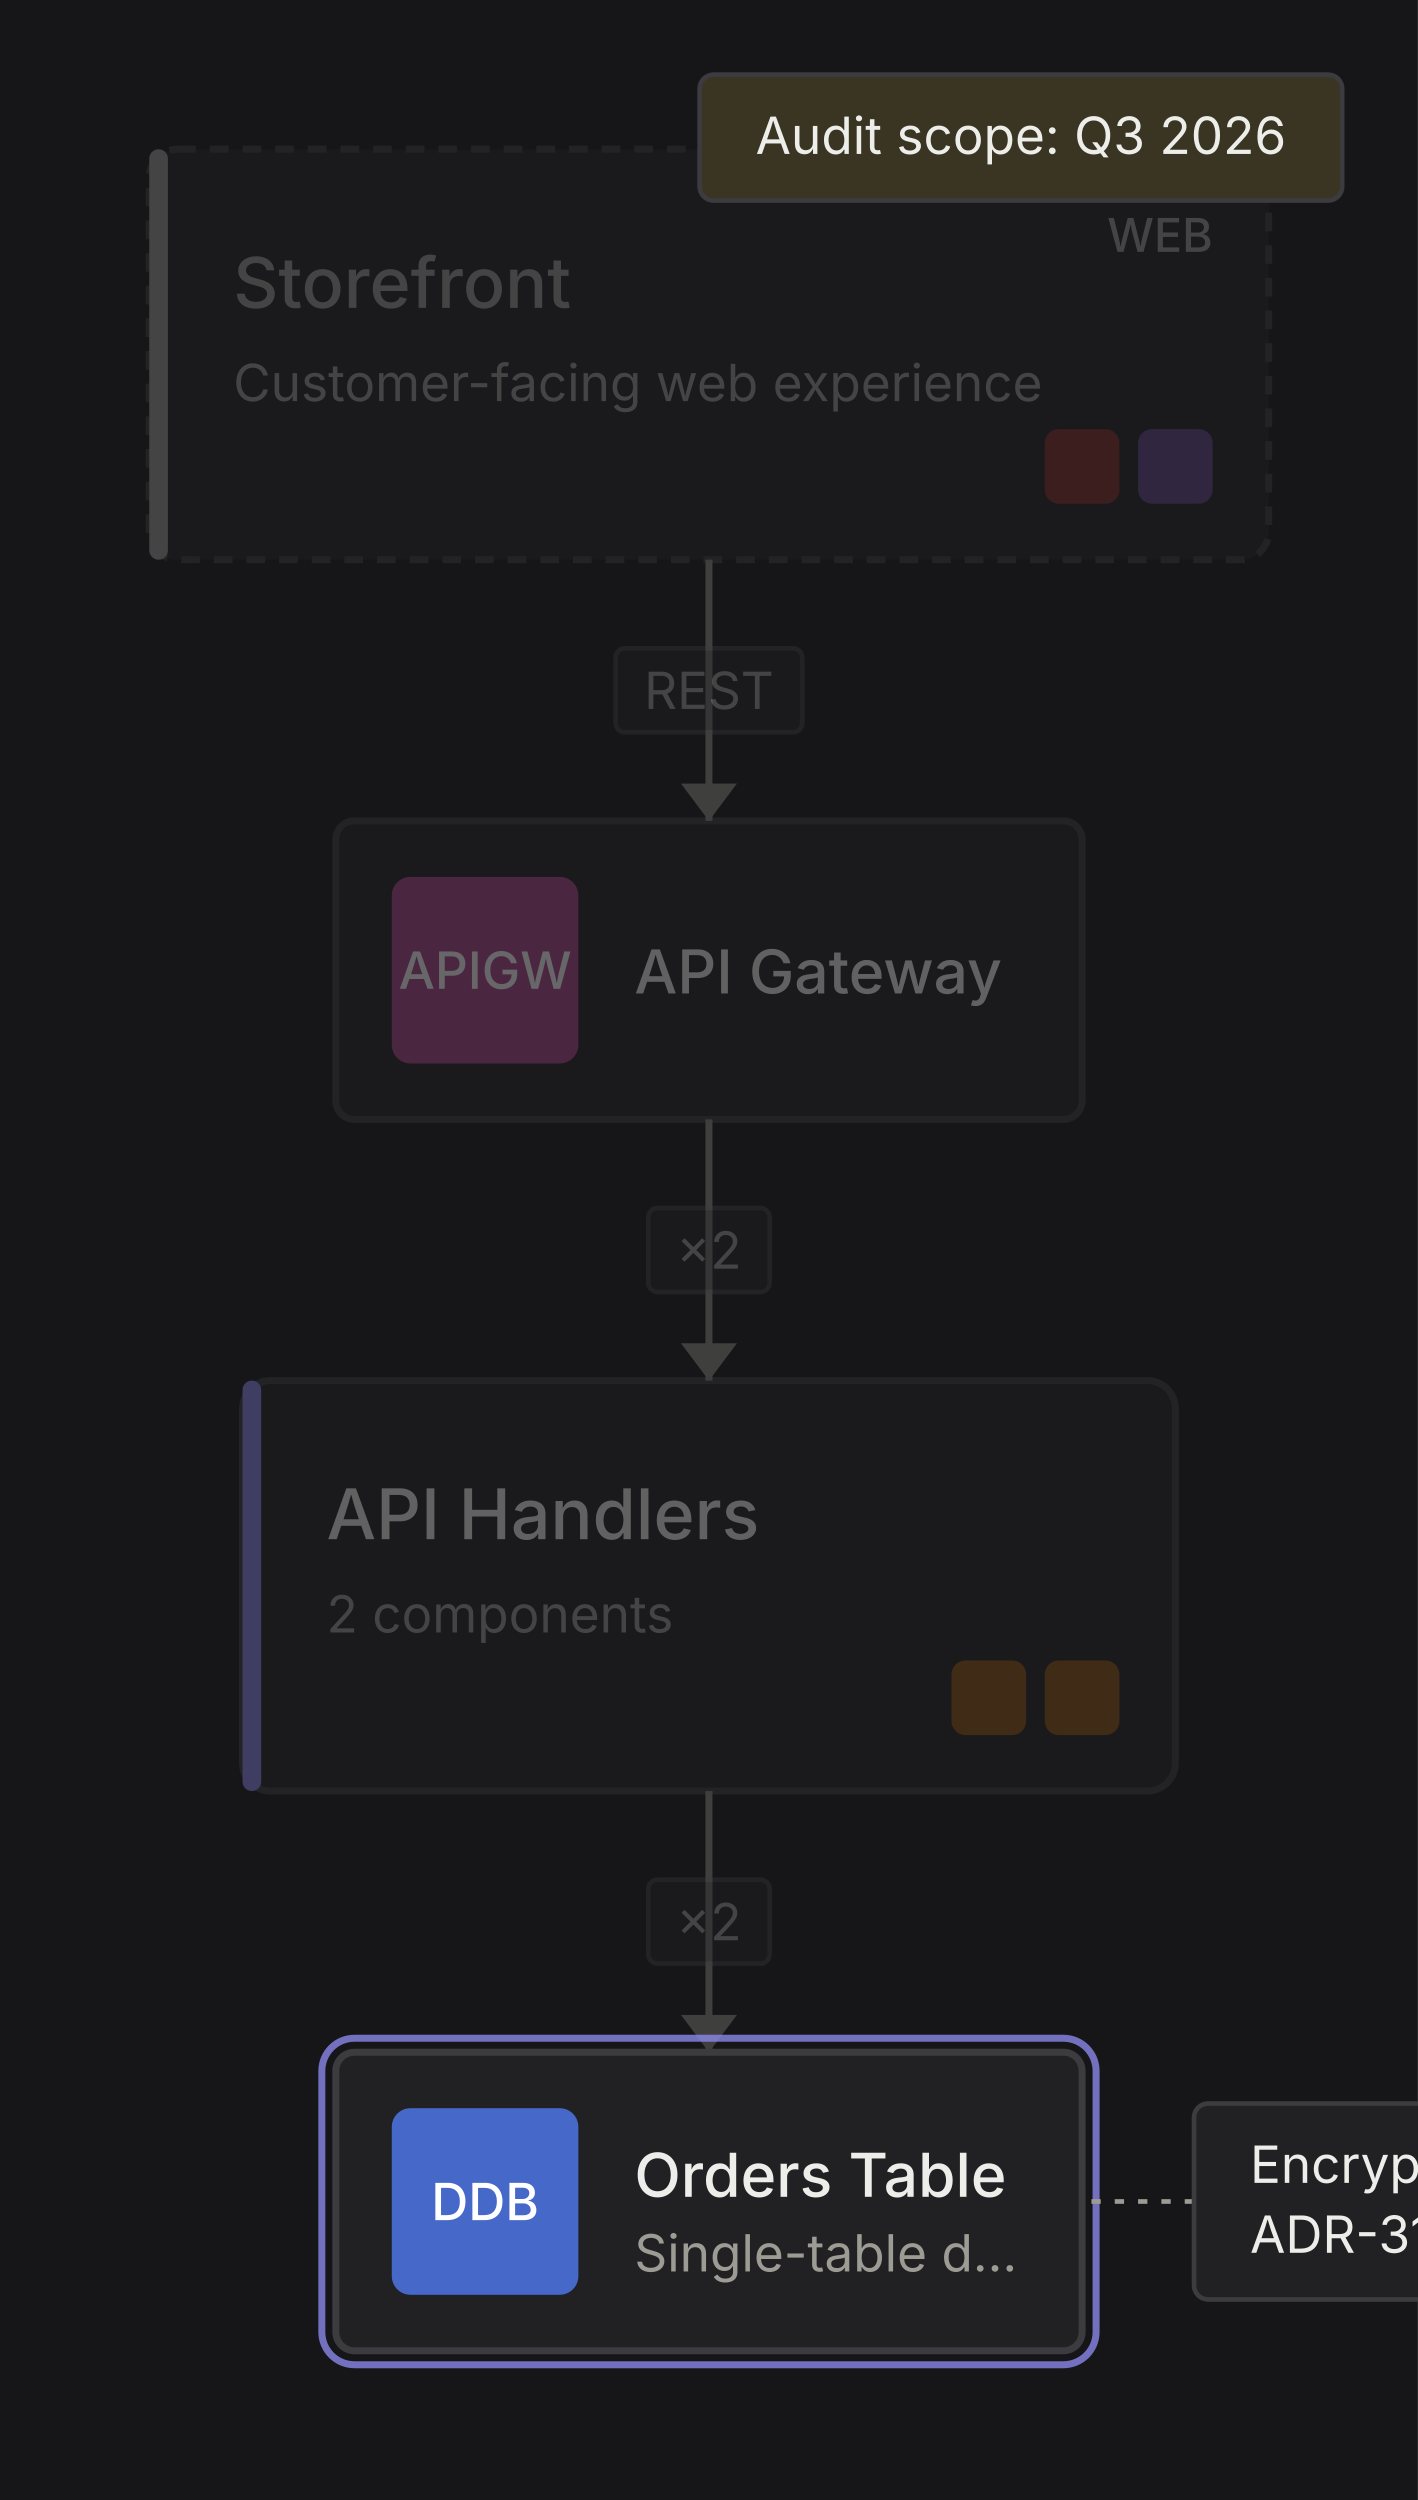
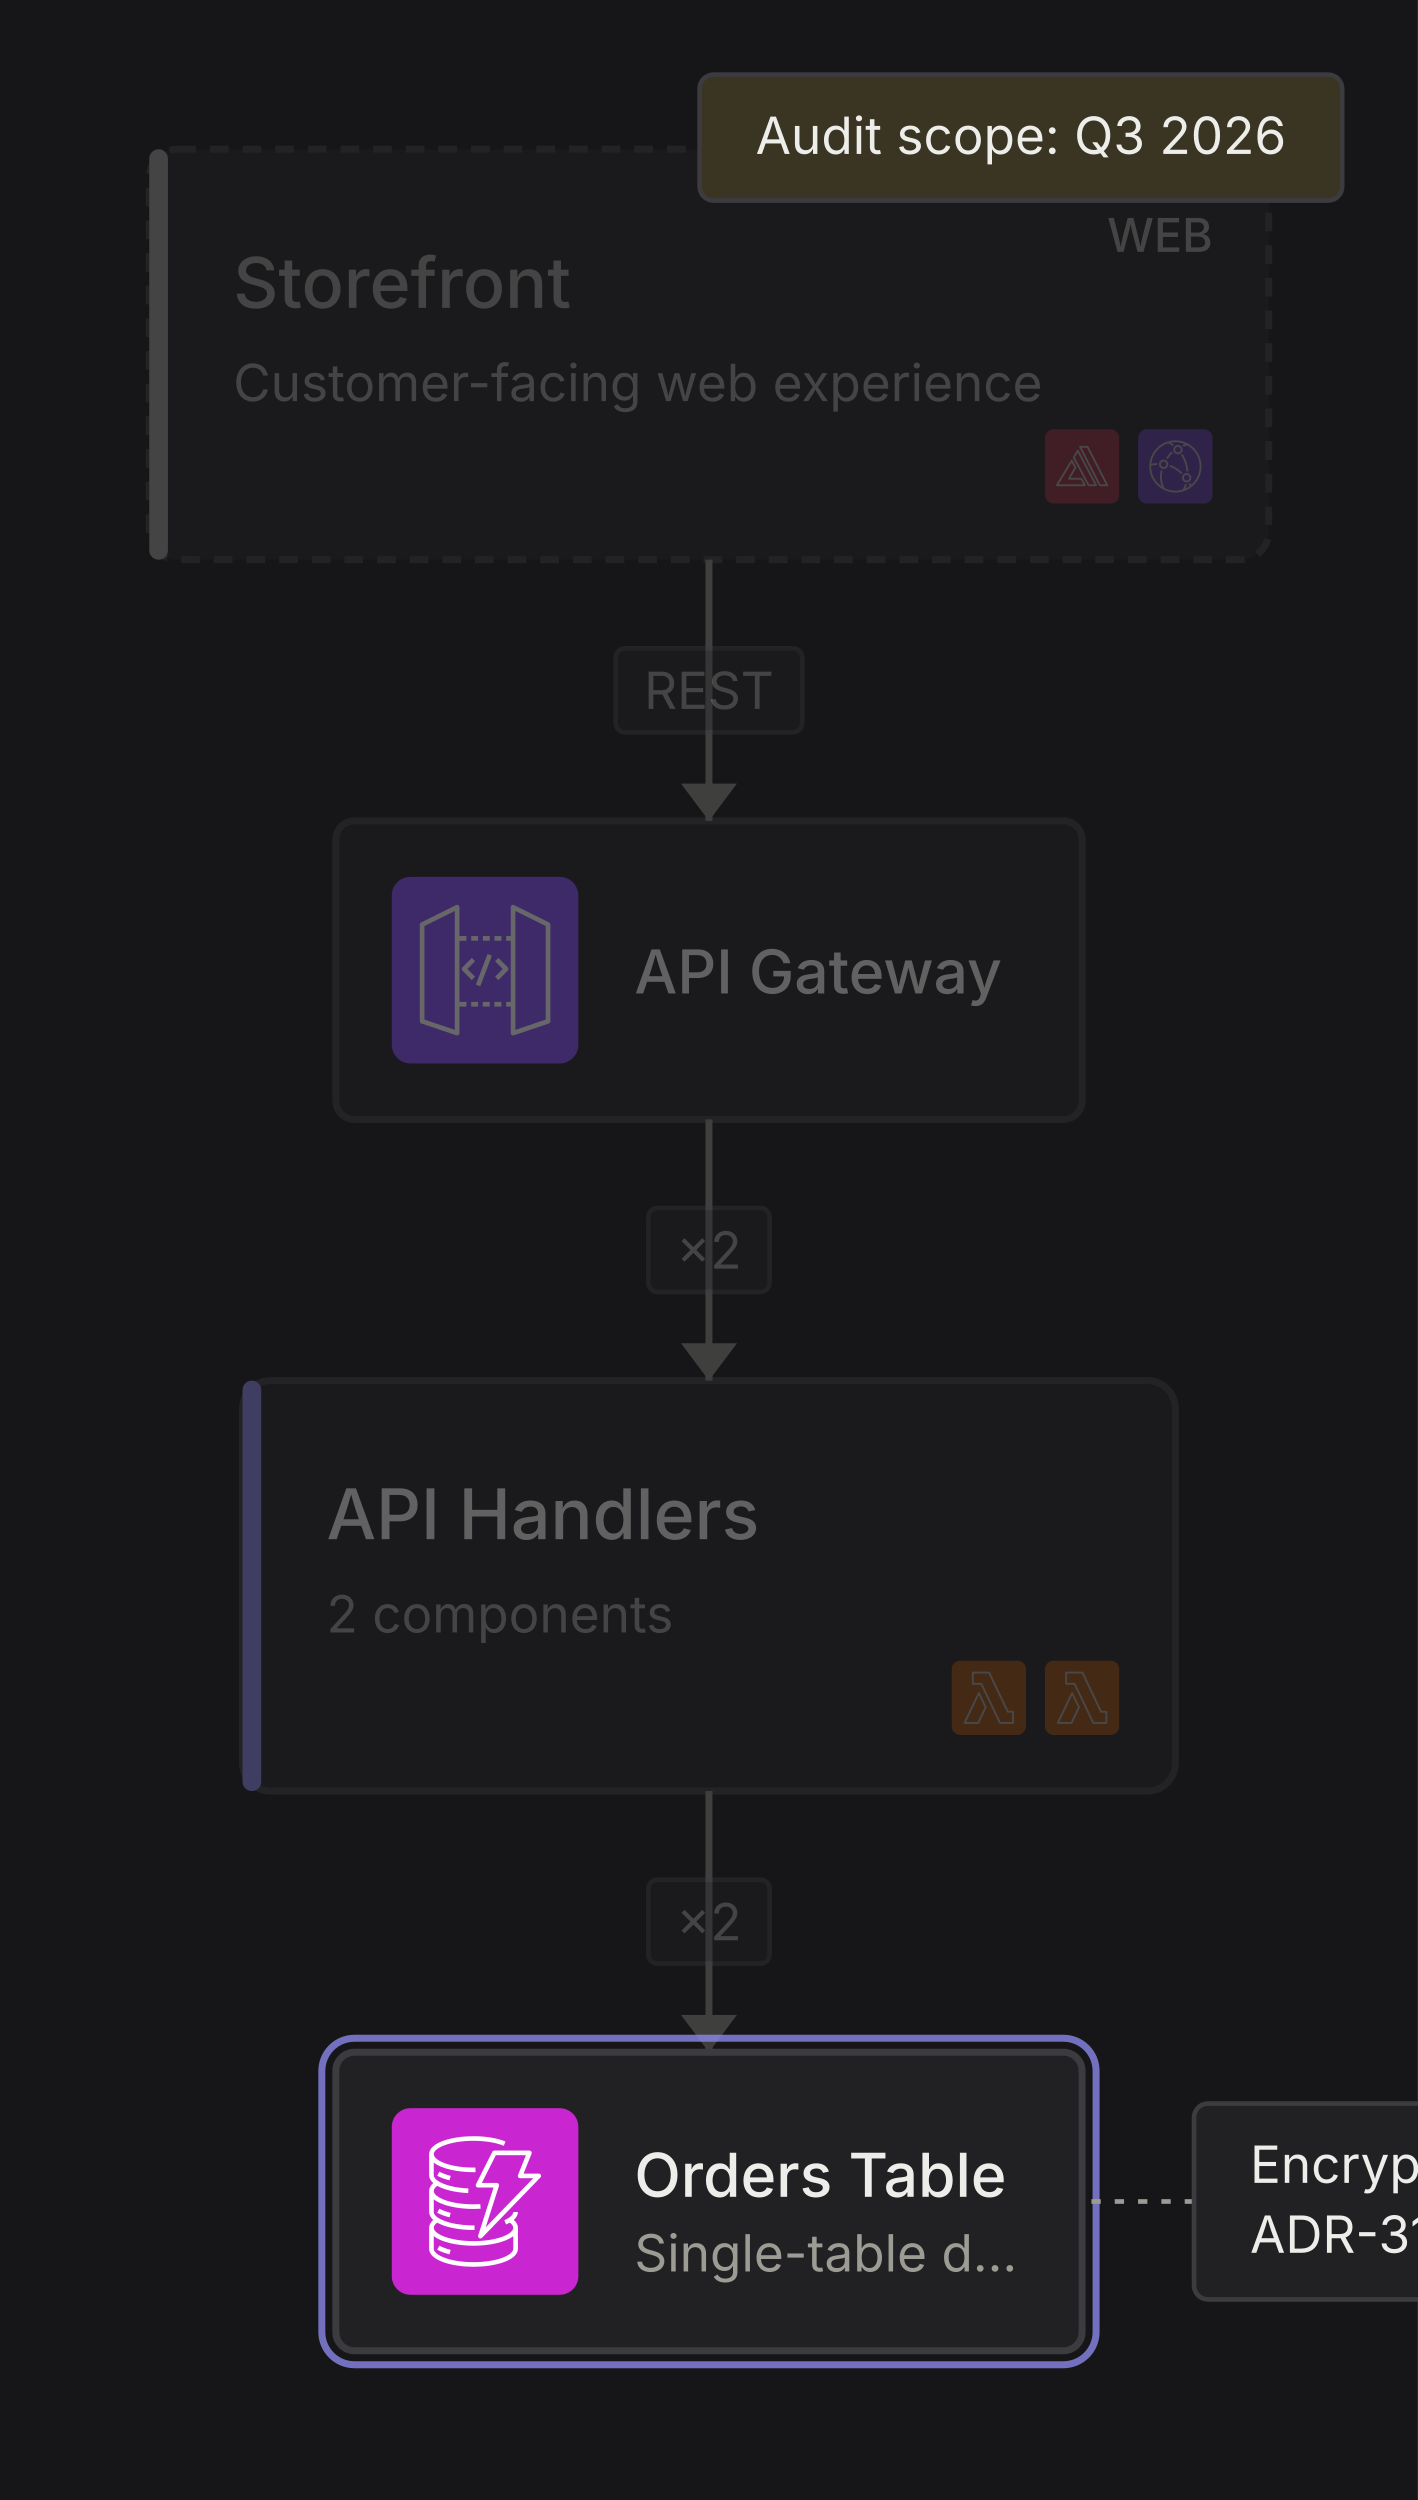
<svg xmlns="http://www.w3.org/2000/svg" width="304" height="536" viewBox="0 0 304 536" font-family="Inter, system-ui, sans-serif">
  <rect width="304" height="536" fill="#161618" />
+   <defs>
+     <symbol id="sq-aws-amplify" viewBox="0 0 80 80">
+       <g id="aws-amplify-Icon-Architecture/64/Arch_AWS-Amplify_64" stroke="none" stroke-width="1" fill="none" fill-rule="evenodd">
+         <g id="aws-amplify-Icon-Architecture-BG/64/Mobile" fill="#DD344C">
+           <rect id="aws-amplify-Rectangle" x="0" y="0" width="80" height="80" />
+         </g>
+         <path d="M59.611,59.179 L39.507,20 L45.258,20 L65.363,59.179 L59.611,59.179 Z M67.889,59.722 L46.759,18.544 C46.589,18.21 46.245,18 45.87,18 L37.87,18 C37.521,18 37.198,18.181 37.016,18.479 C36.835,18.776 36.821,19.147 36.98,19.457 L58.11,60.636 C58.281,60.969 58.625,61.179 59,61.179 L67,61.179 C67.348,61.179 67.672,60.998 67.853,60.7 C68.035,60.403 68.049,60.033 67.889,59.722 L67.889,59.722 Z M47.599,59.179 L32.215,30.332 L35.366,25.121 L53.341,59.179 L47.599,59.179 Z M36.31,22.624 C36.141,22.305 35.815,22.101 35.455,22.091 C35.109,22.07 34.757,22.265 34.57,22.573 L30.21,29.784 C30.027,30.086 30.017,30.461 30.182,30.772 L46.117,60.65 C46.291,60.975 46.631,61.179 47,61.179 L55,61.179 C55.35,61.179 55.675,60.995 55.856,60.695 C56.037,60.395 56.048,60.022 55.884,59.712 L36.31,22.624 Z M14.773,59.179 L28.885,35.84 L31.76,41.229 L25.134,52.678 C24.955,52.988 24.955,53.369 25.133,53.679 C25.312,53.988 25.642,54.179 26,54.179 L38.667,54.179 L41.333,59.179 L14.773,59.179 Z M40.149,52.708 C39.975,52.383 39.635,52.179 39.266,52.179 L27.734,52.179 L33.769,41.75 C33.943,41.451 33.949,41.084 33.787,40.779 L29.823,33.346 C29.653,33.029 29.327,32.827 28.967,32.817 C28.583,32.8 28.27,32.992 28.085,33.299 L12.144,59.661 C11.958,59.971 11.952,60.356 12.129,60.67 C12.306,60.985 12.638,61.179 13,61.179 L43,61.179 C43.351,61.179 43.676,60.995 43.857,60.694 C44.038,60.392 44.048,60.018 43.882,59.708 L40.149,52.708 Z" id="aws-amplify-AWS-Amplify_Icon_64_Squid" fill="#FFFFFF" />
+       </g>
+     </symbol>
+     <symbol id="sq-aws-api-gateway" viewBox="0 0 80 80">
+       <g id="aws-api-gateway-Icon-Architecture/64/Arch_Amazon-API-Gateway_64">
+         <g id="aws-api-gateway-Icon-Architecture-BG/64/Networking-Content-Delivery">
+           <rect id="aws-api-gateway-Rectangle" width="80" height="80" fill="#8C4FFF" />
+         </g>
+         <g id="aws-api-gateway-Icon-Service/64/Amazon-API-Gateway_64">
+           <path id="aws-api-gateway-Amazon-API-Gateway_Icon_64_Squid" fill-rule="evenodd" clip-rule="evenodd" d="M34.065 55.632H37V53.615H34.065V55.632ZM39 55.632H42V53.615H39V55.632ZM27 14.63L14 21.082V61.193L27 65.59V14.63ZM29 27.393V53.615H32V55.632H29V66.992C29 67.316 28.845 67.621 28.584 67.81C28.412 67.936 28.207 68 28 68C27.894 68 27.786 67.983 27.682 67.948L12.682 62.876C12.274 62.737 12 62.352 12 61.92V20.454C12 20.07 12.217 19.718 12.559 19.549L27.559 12.104C27.868 11.95 28.235 11.968 28.528 12.152C28.821 12.336 29 12.66 29 13.009V25.376H32V27.393H29ZM44 55.632H47V53.615H44V55.632ZM44.065 27.393H47V25.376H44.065V27.393ZM39.065 27.393H42V25.376H39.065V27.393ZM34.065 27.393H37V25.376H34.065V27.393ZM66 21.082L53 14.63V65.59L66 61.193V21.082ZM68 61.92C68 62.352 67.726 62.737 67.318 62.876L52.318 67.948C52.214 67.983 52.106 68 52 68C51.793 68 51.588 67.936 51.416 67.81C51.155 67.621 51 67.316 51 66.992V55.632H49.065V53.615H51V27.393H49.065V25.376H51V13.009C51 12.66 51.179 12.336 51.472 12.152C51.765 11.968 52.131 11.95 52.441 12.104L67.441 19.549C67.783 19.718 68 20.07 68 20.454V61.92ZM42.934 33.807L41.066 33.083L36.066 46.194L37.934 46.918L42.934 33.807ZM49.707 40.209C50.098 39.815 50.098 39.176 49.707 38.783L45.707 34.749L44.293 36.175L47.586 39.496L44.293 42.817L45.707 44.243L49.707 40.209ZM34.293 44.243L30.293 40.209C29.902 39.815 29.902 39.176 30.293 38.783L34.293 34.749L35.707 36.175L32.414 39.496L35.707 42.817L34.293 44.243Z" fill="white" />
+         </g>
+       </g>
+     </symbol>
+     <symbol id="sq-aws-cloudfront" viewBox="0 0 80 80">
+       <g id="aws-cloudfront-Icon-Architecture/64/Arch_Amazon-CloudFront_64" stroke="none" stroke-width="1" fill="none" fill-rule="evenodd">
+         <g id="aws-cloudfront-Icon-Architecture-BG/64/Networking-Content-Delivery" fill="#8C4FFF">
+           <rect id="aws-cloudfront-Rectangle" x="0" y="0" width="80" height="80" />
+         </g>
+         <path d="M55.122,52.123 C55.122,50.469 53.776,49.123 52.122,49.123 C50.468,49.123 49.122,50.469 49.122,52.123 C49.122,53.777 50.468,55.123 52.122,55.123 C53.776,55.123 55.122,53.777 55.122,52.123 L55.122,52.123 Z M57.122,52.123 C57.122,54.88 54.879,57.123 52.122,57.123 C49.365,57.123 47.122,54.88 47.122,52.123 C47.122,49.366 49.365,47.123 52.122,47.123 C54.879,47.123 57.122,49.366 57.122,52.123 L57.122,52.123 Z M30.392,37.692 C30.392,36.038 29.046,34.692 27.392,34.692 C25.737,34.692 24.392,36.038 24.392,37.692 C24.392,39.346 25.737,40.692 27.392,40.692 C29.046,40.692 30.392,39.346 30.392,37.692 L30.392,37.692 Z M32.392,37.692 C32.392,40.449 30.148,42.692 27.392,42.692 C24.635,42.692 22.392,40.449 22.392,37.692 C22.392,34.935 24.635,32.692 27.392,32.692 C30.148,32.692 32.392,34.935 32.392,37.692 L32.392,37.692 Z M39.73,22.007 C39.73,23.661 41.076,25.007 42.73,25.007 C44.385,25.007 45.73,23.661 45.73,22.007 C45.73,20.352 44.385,19.007 42.73,19.007 C41.076,19.007 39.73,20.352 39.73,22.007 L39.73,22.007 Z M37.73,22.007 C37.73,19.25 39.974,17.007 42.73,17.007 C45.487,17.007 47.73,19.25 47.73,22.007 C47.73,24.764 45.487,27.007 42.73,27.007 C39.974,27.007 37.73,24.764 37.73,22.007 L37.73,22.007 Z M66,40 C66,30.727 61.028,22.148 53.012,17.509 C51.575,17.799 50.185,18.196 48.451,18.823 L47.771,16.942 C48.676,16.616 49.486,16.352 50.266,16.126 C47.046,14.737 43.548,14 40,14 C38.311,14 36.649,14.175 35.025,14.492 C36.201,15.18 37.244,15.866 38.257,16.634 L37.048,18.227 C35.62,17.145 34.14,16.228 32.197,15.21 C22.378,18.298 15.306,26.958 14.183,37.128 C16.242,36.711 18.219,36.484 20.414,36.43 L20.463,38.429 C18.163,38.486 16.187,38.73 14.027,39.205 C14.018,39.47 14,39.738 14,40 C14,48.658 18.283,56.636 25.327,61.447 C24.074,57.716 23.45,54.19 23.45,50.746 C23.45,48.782 23.788,47.169 24.145,45.462 C24.228,45.067 24.312,44.665 24.394,44.248 L26.357,44.635 C26.273,45.059 26.187,45.47 26.103,45.873 C25.753,47.545 25.45,48.989 25.45,50.746 C25.45,54.654 26.308,58.695 28.054,63.083 C31.773,65.014 35.789,66 40,66 C42.756,66 45.446,65.56 48.012,64.714 C49.019,62.727 49.766,60.852 50.39,58.699 L52.311,59.256 C51.855,60.826 51.332,62.253 50.709,63.677 C52.323,62.951 53.85,62.053 55.283,61.005 C54.938,60.159 54.568,59.318 54.159,58.499 L55.948,57.604 C56.296,58.3 56.615,59.012 56.92,59.728 C62.705,54.775 66,47.66 66,40 L66,40 Z M68,40 C68,48.727 64.034,56.799 57.121,62.149 C55.409,63.479 53.552,64.583 51.589,65.472 C50.756,65.85 49.908,66.2 49.036,66.494 C46.156,67.493 43.113,68 40,68 C35.4,68 30.832,66.854 26.788,64.686 C17.667,59.806 12,50.347 12,40 C12,39.314 12.018,38.792 12.059,38.309 C12.74,26.625 20.756,16.512 32.001,13.166 C34.562,12.393 37.255,12 40,12 C44.808,12 49.539,13.238 53.684,15.579 C62.513,20.525 68,29.884 68,40 L68,40 Z M37.314,25.463 L36,23.956 C33.758,25.912 32.014,27.989 29.977,31.126 L31.655,32.215 C33.583,29.244 35.223,27.288 37.314,25.463 L37.314,25.463 Z M34.275,38.427 L33.625,40.318 C38.218,41.895 42.225,44.411 46.234,48.236 L47.615,46.789 C43.389,42.758 39.15,40.101 34.275,38.427 L34.275,38.427 Z M47.646,26.668 C51.398,32.39 53.511,38.671 53.925,45.338 L51.929,45.462 C51.536,39.146 49.533,33.192 45.975,27.765 L47.646,26.668 Z" id="aws-cloudfront-Amazon-CloudFront_Icon_64_Squid" fill="#FFFFFF" />
+       </g>
+     </symbol>
+     <symbol id="sq-aws-dynamodb" viewBox="0 0 80 80">
+       <g id="aws-dynamodb-Icon-Architecture/64/Arch_Amazon-DynamoDB_64" stroke="none" stroke-width="1" fill="none" fill-rule="evenodd">
+         <g id="aws-dynamodb-Icon-Architecture-BG/64/Database" fill="#C925D1">
+           <rect id="aws-dynamodb-Rectangle" x="0" y="0" width="80" height="80" />
+         </g>
+         <path d="M52.086,54.85 C48.748,57.549 41.745,58.975 35.044,58.975 C28.342,58.975 21.337,57.548 18,54.849 L18,60.285 L18.001,60.285 C18.001,62.995 25,66.016 35.044,66.016 C45.08,66.016 52.075,62.999 52.086,60.29 L52.086,54.85 Z M52.087,44.522 L54.087,44.511 L54.087,44.522 C54.087,45.73 53.482,46.858 52.304,47.891 C53.732,49.147 54.087,50.38 54.087,51.258 C54.087,51.264 54.086,51.269 54.086,51.275 L54.086,60.285 L54.087,60.285 C54.087,65.295 44.275,68 35.044,68 C25.835,68 16.05,65.307 16.003,60.319 C16.003,60.314 16,60.309 16,60.304 L16,51.255 C16,51.253 16.002,51.25 16.002,51.247 C16.005,50.369 16.361,49.141 17.787,47.888 C16.37,46.636 16.01,45.415 16.001,44.544 L16.002,44.544 C16.002,44.54 16,44.537 16,44.533 L16,35.484 C16,35.481 16.002,35.478 16.002,35.475 C16.005,34.597 16.362,33.369 17.788,32.117 C16.37,30.865 16.01,29.643 16.001,28.773 L16.002,28.773 C16.002,28.769 16,28.765 16,28.761 L16,19.713 C16,19.71 16.002,19.707 16.002,19.704 C16.019,14.7 25.82,12 35.044,12 C40.255,12 45.261,12.828 48.778,14.272 L48.013,16.105 C44.73,14.757 40.003,13.984 35.044,13.984 C25,13.984 18.001,17.005 18.001,19.717 C18.001,22.429 25,25.45 35.044,25.45 C35.315,25.453 35.58,25.45 35.848,25.44 L35.932,27.422 C35.636,27.434 35.34,27.434 35.044,27.434 C28.342,27.434 21.337,26.007 18,23.308 L18,28.74 L18.001,28.74 L18.001,28.763 C18.011,29.803 19.078,30.712 19.972,31.289 C22.662,33.004 27.482,34.175 32.857,34.418 L32.766,36.4 C27.321,36.153 22.553,35.023 19.484,33.292 C18.728,33.857 18.001,34.622 18.001,35.489 C18.001,38.2 25,41.221 35.044,41.221 C36.029,41.221 37.007,41.189 37.952,41.123 L38.091,43.102 C37.101,43.17 36.075,43.205 35.044,43.205 C28.342,43.205 21.337,41.778 18,39.079 L18,44.511 L18.001,44.511 C18.011,45.575 19.078,46.482 19.972,47.06 C23.048,49.023 28.824,50.245 35.044,50.245 L35.484,50.245 L35.484,52.229 L35.044,52.229 C28.725,52.229 22.982,51.055 19.47,49.073 C18.718,49.637 18.001,50.398 18.001,51.258 C18.001,53.97 25,56.992 35.044,56.992 C45.08,56.992 52.075,53.974 52.086,51.265 L52.086,51.255 L52.086,51.254 C52.084,50.392 51.364,49.631 50.61,49.067 C50.122,49.344 49.599,49.61 49.004,49.855 L48.238,48.022 C48.964,47.724 49.594,47.402 50.111,47.062 C51.013,46.474 52.087,45.555 52.087,44.522 L52.087,44.522 Z M60.653,30.017 L55.049,30.017 C54.718,30.017 54.407,29.854 54.222,29.582 C54.035,29.31 53.997,28.964 54.119,28.66 L57.528,20.138 L44.619,20.138 L38.619,32.04 L45.001,32.04 C45.32,32.04 45.62,32.192 45.809,32.447 C45.996,32.703 46.051,33.031 45.954,33.333 L40.258,51.089 L60.653,30.017 Z M63.722,29.712 L38.723,55.54 C38.528,55.74 38.266,55.844 38.001,55.844 C37.825,55.844 37.648,55.799 37.49,55.705 C37.09,55.469 36.907,54.992 37.048,54.552 L43.634,34.024 L37.001,34.024 C36.654,34.024 36.333,33.846 36.15,33.554 C35.968,33.261 35.951,32.896 36.107,32.589 L43.107,18.703 C43.276,18.367 43.622,18.154 44.001,18.154 L59.001,18.154 C59.332,18.154 59.643,18.318 59.828,18.589 C60.015,18.862 60.053,19.207 59.931,19.512 L56.522,28.033 L63,28.033 C63.4,28.033 63.763,28.271 63.92,28.636 C64.077,29.002 63.999,29.426 63.722,29.712 L63.722,29.712 Z M19.455,60.674 C20.872,61.473 22.656,62.144 24.757,62.668 L25.245,60.744 C23.346,60.271 21.686,59.65 20.443,58.95 L19.455,60.674 Z M24.757,46.799 L25.245,44.875 C23.346,44.401 21.686,43.78 20.443,43.08 L19.455,44.805 C20.872,45.603 22.655,46.275 24.757,46.799 L24.757,46.799 Z M19.455,28.936 L20.443,27.211 C21.684,27.911 23.345,28.531 25.245,29.006 L24.757,30.929 C22.653,30.404 20.87,29.733 19.455,28.936 L19.455,28.936 Z" id="aws-dynamodb-Amazon-DynamoDB_Icon_64_Squid" fill="#FFFFFF" />
+       </g>
+     </symbol>
+     <symbol id="sq-aws-lambda" viewBox="0 0 80 80">
+       <g id="aws-lambda-Icon-Architecture/64/Arch_AWS-Lambda_64" stroke="none" stroke-width="1" fill="none" fill-rule="evenodd">
+         <g id="aws-lambda-Icon-Architecture-BG/64/Compute" fill="#ED7100">
+           <rect id="aws-lambda-Rectangle" x="0" y="0" width="80" height="80" />
+         </g>
+         <path d="M28.008,66 L15.591,66 L29.324,37.296 L35.546,50.106 L28.008,66 Z M30.22,34.553 C30.051,34.208 29.7,33.989 29.318,33.989 L29.315,33.989 C28.929,33.99 28.578,34.211 28.412,34.558 L13.098,66.569 C12.95,66.879 12.971,67.243 13.155,67.534 C13.337,67.824 13.658,68 14.002,68 L28.642,68 C29.03,68 29.382,67.777 29.548,67.428 L37.564,50.528 C37.693,50.254 37.692,49.937 37.559,49.665 L30.22,34.553 Z M64.995,66 L52.659,66 L32.867,24.57 C32.701,24.222 32.349,24 31.962,24 L23.89,24 L23.899,14 L39.72,14 L59.42,55.429 C59.586,55.777 59.939,56 60.326,56 L64.995,56 L64.995,66 Z M65.998,54 L60.96,54 L41.259,12.571 C41.094,12.223 40.741,12 40.353,12 L22.898,12 C22.345,12 21.896,12.447 21.895,12.999 L21.884,24.999 C21.884,25.265 21.989,25.519 22.178,25.707 C22.365,25.895 22.62,26 22.887,26 L31.329,26 L51.122,67.43 C51.289,67.778 51.639,68 52.026,68 L65.998,68 C66.552,68 67,67.552 67,67 L67,55 C67,54.448 66.552,54 65.998,54 L65.998,54 Z" id="aws-lambda-AWS-Lambda_Icon_64_Squid" fill="#FFFFFF" />
+       </g>
+     </symbol>
+   </defs>
  <g opacity="0.35">
    <path d="M 152 240 L 152 296" fill="none" stroke="#8D8C84" stroke-width="1.5" />
    <path d="M 152 296 L 158 288 L 146 288 Z" fill="#8D8C84" />
  </g>
  <g opacity="0.35">
    <path d="M 152 384 L 152 440" fill="none" stroke="#8D8C84" stroke-width="1.5" />
    <path d="M 152 440 L 158 432 L 146 432 Z" fill="#8D8C84" />
  </g>
  <g opacity="0.35">
    <path d="M 152 120 L 152 176" fill="none" stroke="#8D8C84" stroke-width="1.5" />
    <path d="M 152 176 L 158 168 L 146 168 Z" fill="#8D8C84" />
  </g>
  <g opacity="0.35">
    <rect x="72" y="176" width="160" height="64" rx="4" fill="#212124" stroke="#3B3B40" stroke-width="1.5" />
-     <rect x="84" y="188" width="40" height="40" rx="4" fill="#B0468C" />
-     <text x="104" y="212" text-anchor="middle" font-size="11" font-weight="500" fill="#FFFFFF">APIGW</text>
+     <clipPath id="clip-sq-aws-api-gateway-84-188-40">
+       <rect x="84" y="188" width="40" height="40" rx="4" />
+     </clipPath>
+     <g clip-path="url(#clip-sq-aws-api-gateway-84-188-40)">
+       <use href="#sq-aws-api-gateway" x="84" y="188" width="40" height="40" />
+     </g>
    <text x="136" y="213" font-size="13" font-weight="500" fill="#EDEDEA">API Gateway</text>
  </g>
  <g>
    <rect x="72" y="440" width="160" height="64" rx="4" fill="#212124" stroke="#3B3B40" stroke-width="1.5" />
-     <rect x="84" y="452" width="40" height="40" rx="4" fill="#4568C9" />
-     <text x="104" y="476" text-anchor="middle" font-size="11" font-weight="500" fill="#FFFFFF">DDB</text>
+     <clipPath id="clip-sq-aws-dynamodb-84-452-40">
+       <rect x="84" y="452" width="40" height="40" rx="4" />
+     </clipPath>
+     <g clip-path="url(#clip-sq-aws-dynamodb-84-452-40)">
+       <use href="#sq-aws-dynamodb" x="84" y="452" width="40" height="40" />
+     </g>
    <text x="136" y="471" font-size="13" font-weight="500" fill="#EDEDEA">Orders Table</text>
    <text x="136" y="487" font-size="11" fill="#9C9B94">Single-table d…</text>
  </g>
  <rect x="69" y="437" width="166" height="70" rx="7" fill="none" stroke="#8B88E8" stroke-width="1.5" opacity="0.8" />
  <g opacity="0.35">
    <rect x="52" y="296" width="200" height="88" rx="6" fill="#212124" stroke="#3B3B40" stroke-width="1.5" />
    <rect x="52" y="296" width="4" height="88" rx="2" fill="#8B88E8" />
    <text x="70" y="330" font-size="15" font-weight="500" fill="#EDEDEA">API Handlers</text>
    <text x="70" y="350" font-size="11" fill="#9C9B94">2 components</text>
-     <rect x="224" y="356" width="16" height="16" rx="3" fill="#D9760A" opacity="0.6" />
-     <rect x="204" y="356" width="16" height="16" rx="3" fill="#D9760A" opacity="0.6" />
+     <clipPath id="clip-sq-aws-lambda-224-356-16">
+       <rect x="224" y="356" width="16" height="16" rx="2" />
+     </clipPath>
+     <g clip-path="url(#clip-sq-aws-lambda-224-356-16)" opacity="0.6">
+       <use href="#sq-aws-lambda" x="224" y="356" width="16" height="16" />
+     </g>
+     <clipPath id="clip-sq-aws-lambda-204-356-16">
+       <rect x="204" y="356" width="16" height="16" rx="2" />
+     </clipPath>
+     <g clip-path="url(#clip-sq-aws-lambda-204-356-16)" opacity="0.6">
+       <use href="#sq-aws-lambda" x="204" y="356" width="16" height="16" />
+     </g>
  </g>
  <g opacity="0.35">
    <rect x="32" y="32" width="240" height="88" rx="6" fill="#212124" stroke="#3B3B40" stroke-width="1.5" stroke-dasharray="4 3" />
    <rect x="32" y="32" width="4" height="88" rx="2" fill="#9C9B94" />
    <text x="50" y="66" font-size="15" font-weight="500" fill="#9C9B94">Storefront</text>
    <text x="50" y="86" font-size="11" fill="#9C9B94">Customer-facing web experience</text>
    <text x="260" y="54" text-anchor="end" font-size="10" font-weight="500" fill="#9C9B94">WEB</text>
-     <rect x="244" y="92" width="16" height="16" rx="3" fill="#8A5FC9" opacity="0.6" />
-     <rect x="224" y="92" width="16" height="16" rx="3" fill="#C7362E" opacity="0.6" />
+     <clipPath id="clip-sq-aws-cloudfront-244-92-16">
+       <rect x="244" y="92" width="16" height="16" rx="2" />
+     </clipPath>
+     <g clip-path="url(#clip-sq-aws-cloudfront-244-92-16)" opacity="0.6">
+       <use href="#sq-aws-cloudfront" x="244" y="92" width="16" height="16" />
+     </g>
+     <clipPath id="clip-sq-aws-amplify-224-92-16">
+       <rect x="224" y="92" width="16" height="16" rx="2" />
+     </clipPath>
+     <g clip-path="url(#clip-sq-aws-amplify-224-92-16)" opacity="0.6">
+       <use href="#sq-aws-amplify" x="224" y="92" width="16" height="16" />
+     </g>
  </g>
  <g opacity="0.35">
    <rect x="139" y="259" width="26" height="18" rx="2" fill="#212124" stroke="#3B3B40" stroke-width="1" />
    <text x="152" y="272" text-anchor="middle" font-size="11" fill="#9C9B94">×2</text>
  </g>
  <g opacity="0.35">
    <rect x="139" y="403" width="26" height="18" rx="2" fill="#212124" stroke="#3B3B40" stroke-width="1" />
    <text x="152" y="416" text-anchor="middle" font-size="11" fill="#9C9B94">×2</text>
  </g>
  <g opacity="0.35">
    <rect x="132" y="139" width="40" height="18" rx="2" fill="#212124" stroke="#3B3B40" stroke-width="1" />
    <text x="152" y="152" text-anchor="middle" font-size="11" fill="#9C9B94">REST</text>
  </g>
  <line x1="256" y1="472" x2="232" y2="472" stroke="#9C9B94" stroke-width="1" stroke-dasharray="2 3" />
  <rect x="256" y="451" width="173.671" height="42" rx="3" fill="#212124" stroke="#3B3B40" stroke-width="1" />
  <text x="268" y="468" font-size="11" fill="#EDEDEA">Encrypted at rest (KMS); see</text>
  <text x="268" y="483" font-size="11" fill="#EDEDEA">ADR-31</text>
  <rect x="150" y="16" width="137.76" height="27" rx="3" fill="#3A3423" stroke="#3B3B40" stroke-width="1" />
  <text x="162" y="33" font-size="11" fill="#EDEDEA">Audit scope: Q3 2026</text>
</svg>
